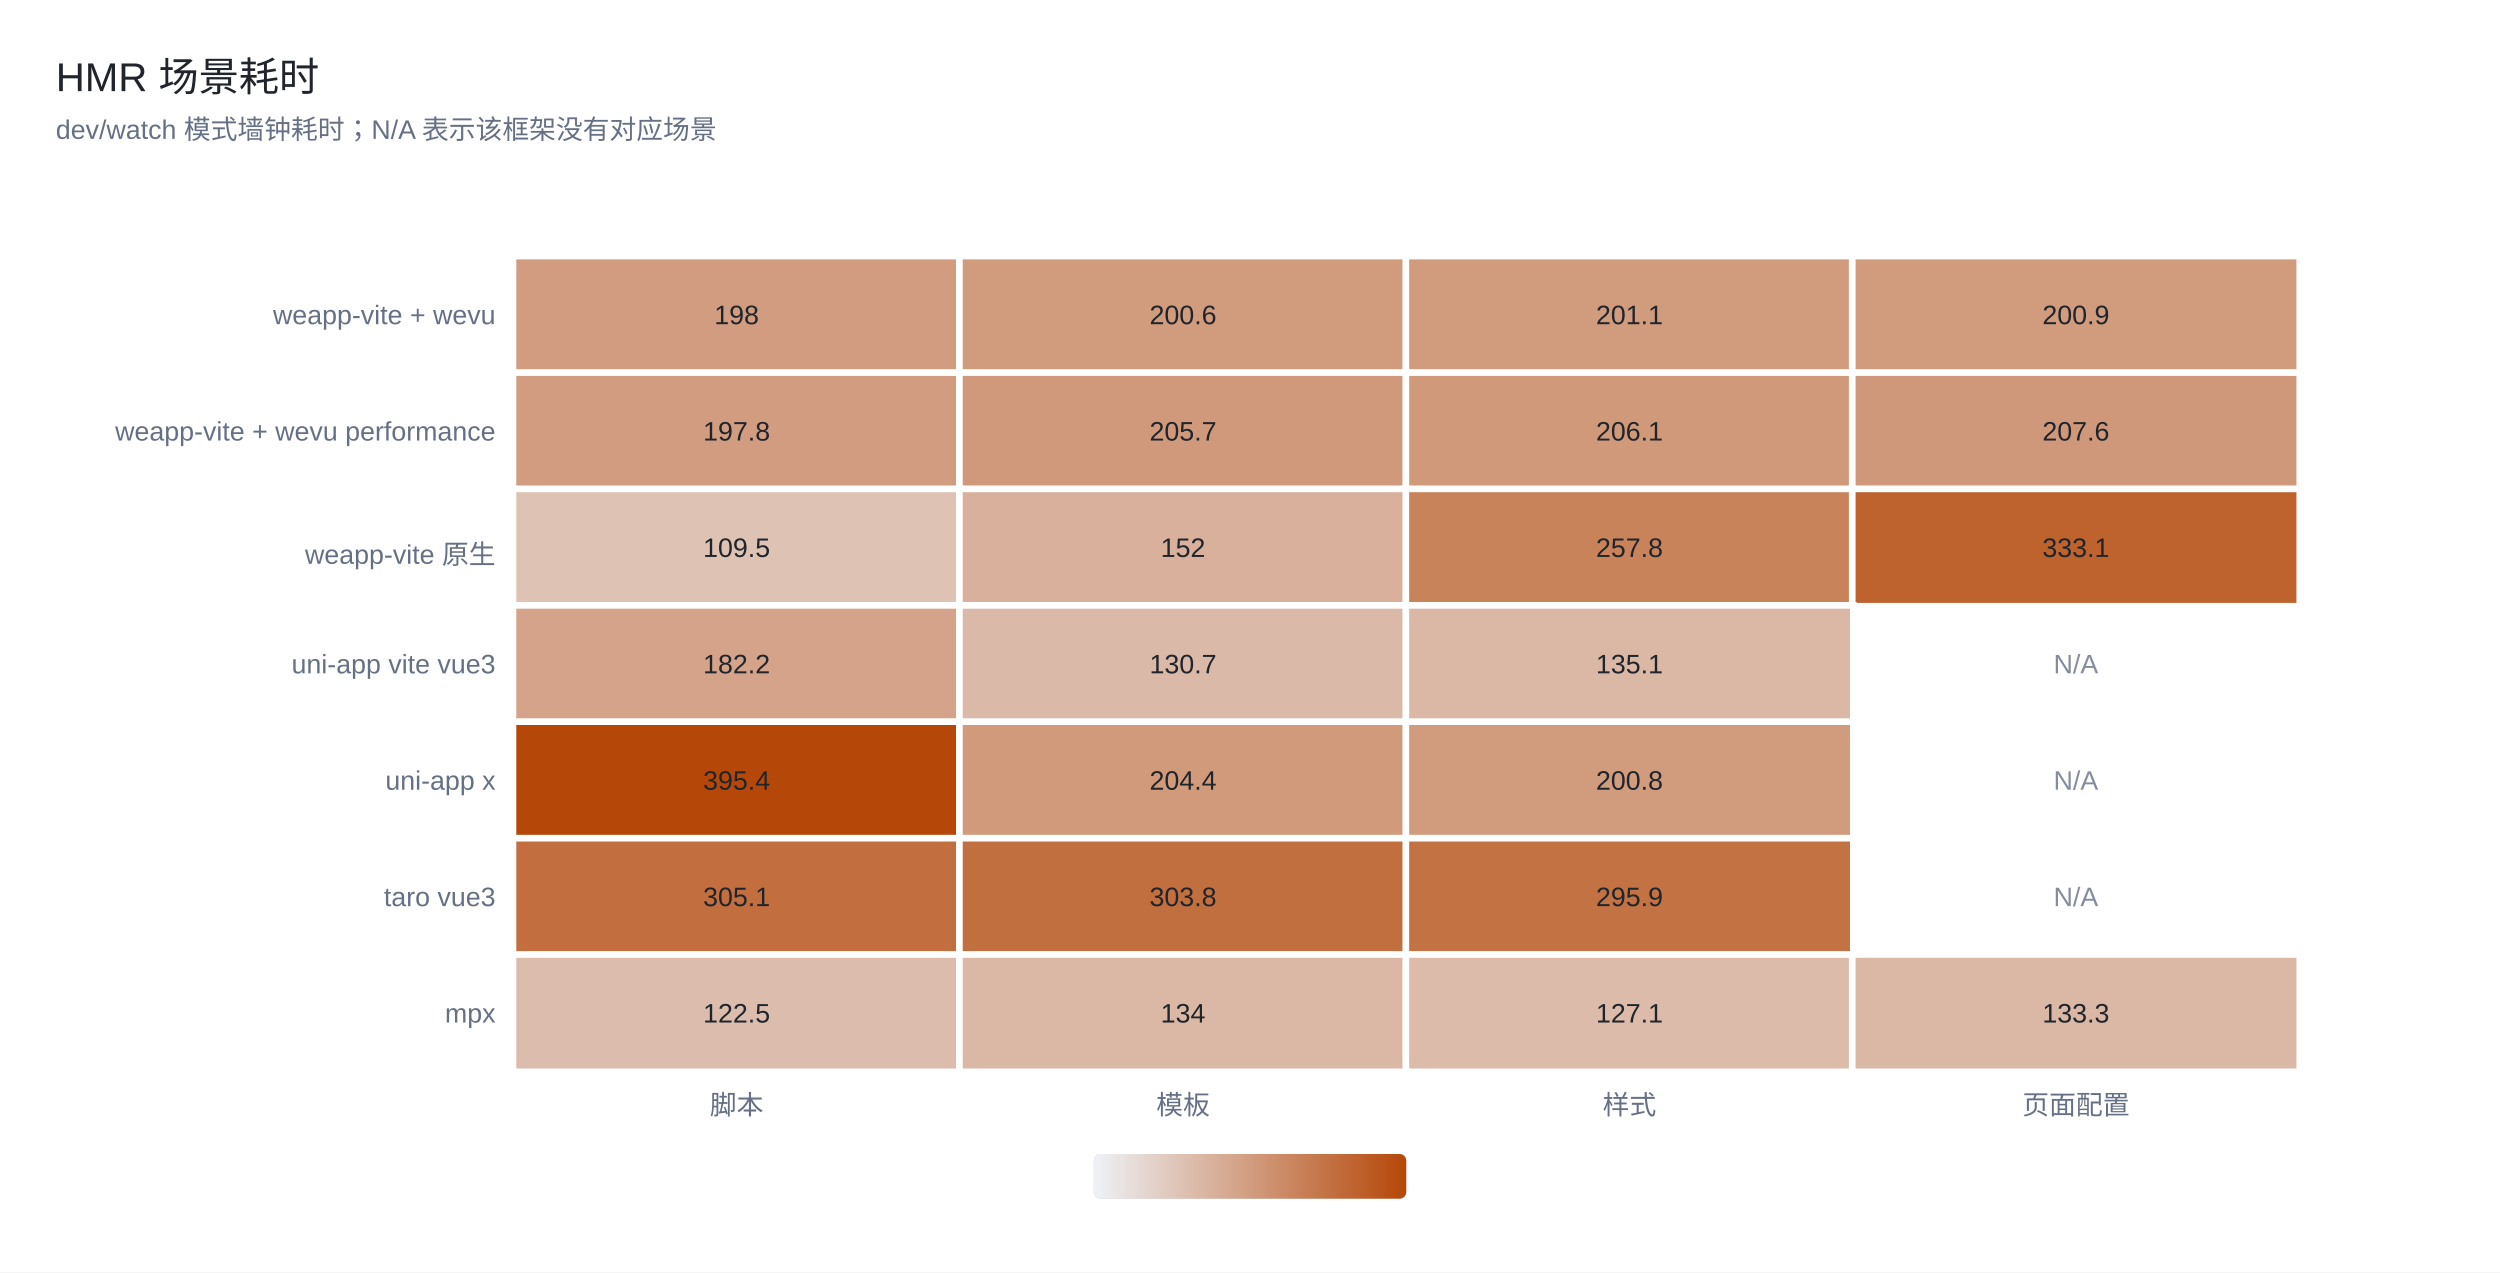
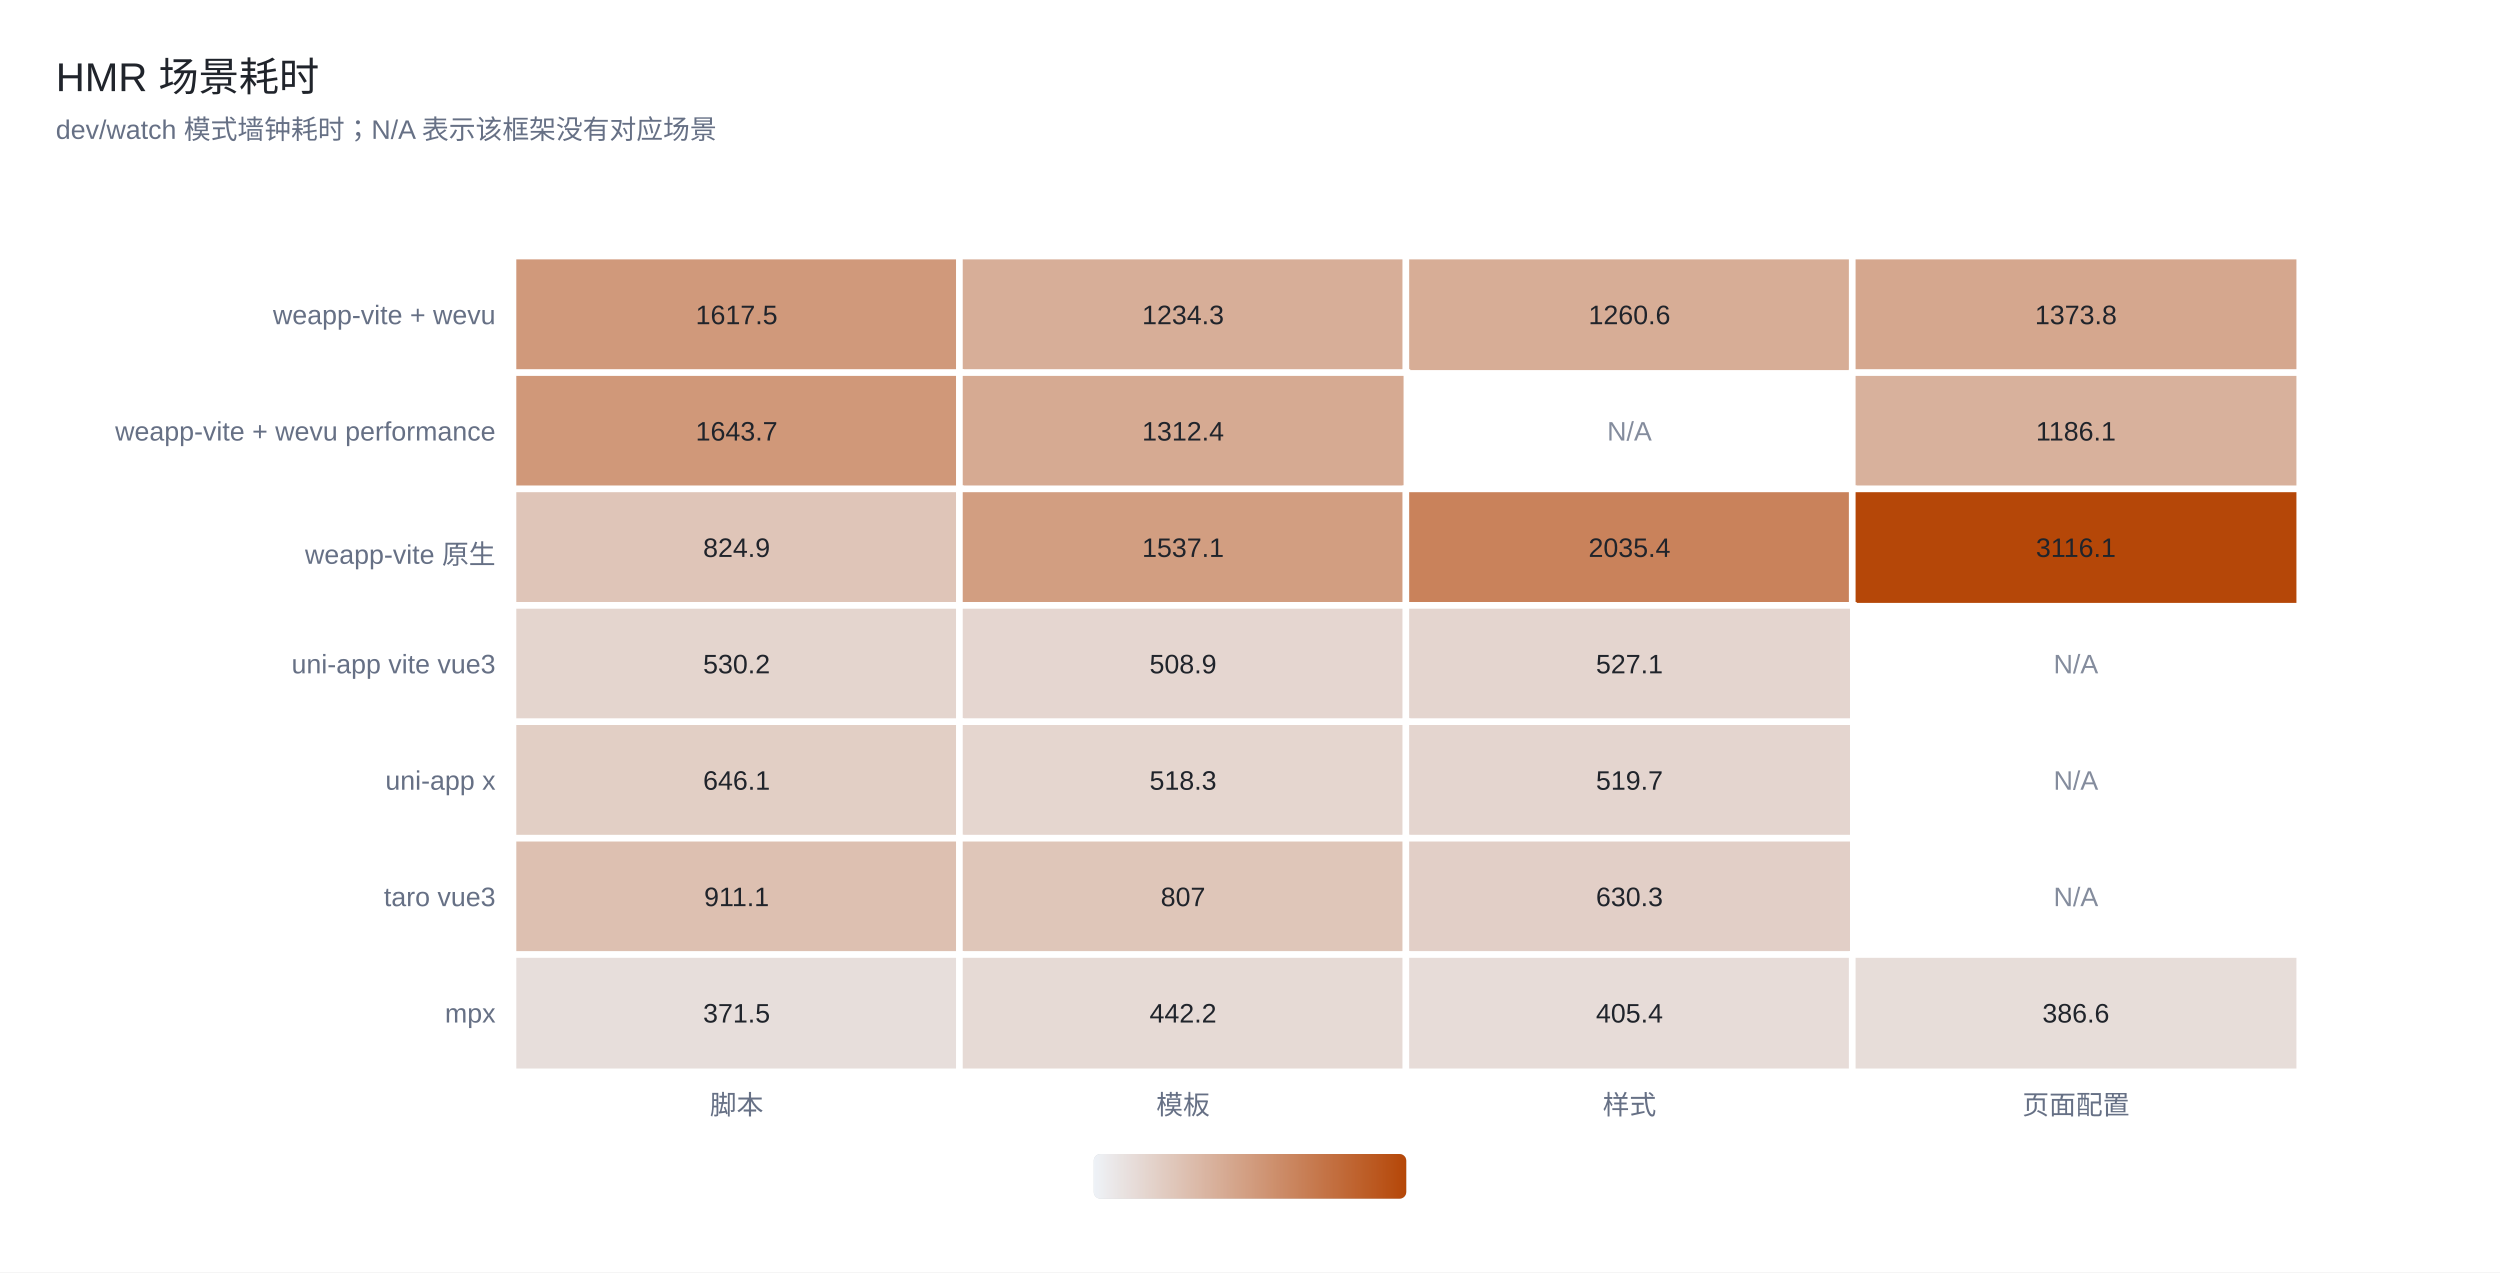
<svg xmlns="http://www.w3.org/2000/svg" role="img" aria-label="HMR 场景耗时" width="1120" height="570" version="1.1" baseProfile="full" viewBox="0 0 1120 570">
  <rect width="1120" height="570" x="0" y="0" fill="#ffffff" />
  <path d="M230.5 115L230.5 480" fill="none" pointer-events="visible" stroke="#d9dee8" stroke-linecap="round" />
  <path d="M230 480.5L1030 480.5" fill="none" pointer-events="visible" stroke="#d9dee8" stroke-linecap="round" />
  <text dominant-baseline="central" text-anchor="end" style="font-family:Arial, sans-serif;font-size:12px;" xml:space="preserve" transform="translate(222 141.0714)" fill="#667085">weapp-vite + wevu</text>
  <text dominant-baseline="central" text-anchor="end" style="font-family:Arial, sans-serif;font-size:12px;" xml:space="preserve" transform="translate(222 193.2143)" fill="#667085">weapp-vite + wevu performance</text>
  <text dominant-baseline="central" text-anchor="end" style="font-family:Arial, sans-serif;font-size:12px;" xml:space="preserve" transform="translate(222 245.3571)" fill="#667085">weapp-vite 原生</text>
  <text dominant-baseline="central" text-anchor="end" style="font-family:Arial, sans-serif;font-size:12px;" xml:space="preserve" transform="translate(222 297.5)" fill="#667085">uni-app vite vue3</text>
  <text dominant-baseline="central" text-anchor="end" style="font-family:Arial, sans-serif;font-size:12px;" xml:space="preserve" transform="translate(222 349.6429)" fill="#667085">uni-app x</text>
  <text dominant-baseline="central" text-anchor="end" style="font-family:Arial, sans-serif;font-size:12px;" xml:space="preserve" transform="translate(222 401.7857)" fill="#667085">taro vue3</text>
  <text dominant-baseline="central" text-anchor="end" style="font-family:Arial, sans-serif;font-size:12px;" transform="translate(222 453.9286)" fill="#667085">mpx</text>
  <text dominant-baseline="central" text-anchor="middle" style="font-family:Arial, sans-serif;font-size:12px;" y="6" transform="translate(330 488)" fill="#667085">脚本</text>
  <text dominant-baseline="central" text-anchor="middle" style="font-family:Arial, sans-serif;font-size:12px;" y="6" transform="translate(530 488)" fill="#667085">模板</text>
  <text dominant-baseline="central" text-anchor="middle" style="font-family:Arial, sans-serif;font-size:12px;" y="6" transform="translate(730 488)" fill="#667085">样式</text>
  <text dominant-baseline="central" text-anchor="middle" style="font-family:Arial, sans-serif;font-size:12px;" y="6" transform="translate(930 488)" fill="#667085">页面配置</text>
-   <path d="M229.8 114.7l200.5 0l0 52.6l-200.5 0Z" fill="rgb(209,156,127)" stroke="#ffffff" stroke-width="3" ecmeta_series_index="0" ecmeta_data_index="0" ecmeta_ssr_type="chart" />
-   <path d="M429.8 114.7l200.5 0l0 52.6l-200.5 0Z" fill="rgb(209,155,126)" stroke="#ffffff" stroke-width="3" ecmeta_series_index="0" ecmeta_data_index="1" ecmeta_ssr_type="chart" />
-   <path d="M629.8 114.7l200.5 0l0 52.6l-200.5 0Z" fill="rgb(209,155,125)" stroke="#ffffff" stroke-width="3" ecmeta_series_index="0" ecmeta_data_index="2" ecmeta_ssr_type="chart" />
-   <path d="M829.8 114.7l200.5 0l0 52.6l-200.5 0Z" fill="rgb(209,155,126)" stroke="#ffffff" stroke-width="3" ecmeta_series_index="0" ecmeta_data_index="3" ecmeta_ssr_type="chart" />
-   <path d="M229.8 166.9l200.5 0l0 52.6l-200.5 0Z" fill="rgb(209,156,127)" stroke="#ffffff" stroke-width="3" ecmeta_series_index="0" ecmeta_data_index="4" ecmeta_ssr_type="chart" />
-   <path d="M429.8 166.9l200.5 0l0 52.6l-200.5 0Z" fill="rgb(208,153,123)" stroke="#ffffff" stroke-width="3" ecmeta_series_index="0" ecmeta_data_index="5" ecmeta_ssr_type="chart" />
-   <path d="M629.8 166.9l200.5 0l0 52.6l-200.5 0Z" fill="rgb(208,153,122)" stroke="#ffffff" stroke-width="3" ecmeta_series_index="0" ecmeta_data_index="6" ecmeta_ssr_type="chart" />
-   <path d="M829.8 166.9l200.5 0l0 52.6l-200.5 0Z" fill="rgb(208,152,122)" stroke="#ffffff" stroke-width="3" ecmeta_series_index="0" ecmeta_data_index="7" ecmeta_ssr_type="chart" />
-   <path d="M229.8 219l200.5 0l0 52.6l-200.5 0Z" fill="rgb(222,195,181)" stroke="#ffffff" stroke-width="3" ecmeta_series_index="0" ecmeta_data_index="8" ecmeta_ssr_type="chart" />
-   <path d="M429.8 219l200.5 0l0 52.6l-200.5 0Z" fill="rgb(216,176,155)" stroke="#ffffff" stroke-width="3" ecmeta_series_index="0" ecmeta_data_index="9" ecmeta_ssr_type="chart" />
-   <path d="M629.8 219l200.5 0l0 52.6l-200.5 0Z" fill="rgb(201,131,91)" stroke="#ffffff" stroke-width="3" ecmeta_series_index="0" ecmeta_data_index="10" ecmeta_ssr_type="chart" />
-   <path d="M829.8 219l200.5 0l0 52.6l-200.5 0Z" fill="rgb(190,98,46)" stroke="#ffffff" stroke-width="3" ecmeta_series_index="0" ecmeta_data_index="11" ecmeta_ssr_type="chart" />
-   <path d="M229.8 271.2l200.5 0l0 52.6l-200.5 0Z" fill="rgb(212,163,137)" stroke="#ffffff" stroke-width="3" ecmeta_series_index="0" ecmeta_data_index="12" ecmeta_ssr_type="chart" />
-   <path d="M429.8 271.2l200.5 0l0 52.6l-200.5 0Z" fill="rgb(219,185,168)" stroke="#ffffff" stroke-width="3" ecmeta_series_index="0" ecmeta_data_index="13" ecmeta_ssr_type="chart" />
-   <path d="M629.8 271.2l200.5 0l0 52.6l-200.5 0Z" fill="rgb(219,184,165)" stroke="#ffffff" stroke-width="3" ecmeta_series_index="0" ecmeta_data_index="14" ecmeta_ssr_type="chart" />
-   <path d="M229.8 323.3l200.5 0l0 52.6l-200.5 0Z" fill="rgb(181,71,8)" stroke="#ffffff" stroke-width="3" ecmeta_series_index="0" ecmeta_data_index="15" ecmeta_ssr_type="chart" />
-   <path d="M429.8 323.3l200.5 0l0 52.6l-200.5 0Z" fill="rgb(209,154,123)" stroke="#ffffff" stroke-width="3" ecmeta_series_index="0" ecmeta_data_index="16" ecmeta_ssr_type="chart" />
-   <path d="M629.8 323.3l200.5 0l0 52.6l-200.5 0Z" fill="rgb(209,155,126)" stroke="#ffffff" stroke-width="3" ecmeta_series_index="0" ecmeta_data_index="17" ecmeta_ssr_type="chart" />
-   <path d="M229.8 375.5l200.5 0l0 52.6l-200.5 0Z" fill="rgb(194,110,63)" stroke="#ffffff" stroke-width="3" ecmeta_series_index="0" ecmeta_data_index="18" ecmeta_ssr_type="chart" />
-   <path d="M429.8 375.5l200.5 0l0 52.6l-200.5 0Z" fill="rgb(194,111,63)" stroke="#ffffff" stroke-width="3" ecmeta_series_index="0" ecmeta_data_index="19" ecmeta_ssr_type="chart" />
-   <path d="M629.8 375.5l200.5 0l0 52.6l-200.5 0Z" fill="rgb(195,114,68)" stroke="#ffffff" stroke-width="3" ecmeta_series_index="0" ecmeta_data_index="20" ecmeta_ssr_type="chart" />
-   <path d="M229.8 427.6l200.5 0l0 52.6l-200.5 0Z" fill="rgb(220,189,173)" stroke="#ffffff" stroke-width="3" ecmeta_series_index="0" ecmeta_data_index="21" ecmeta_ssr_type="chart" />
-   <path d="M429.8 427.6l200.5 0l0 52.6l-200.5 0Z" fill="rgb(219,184,166)" stroke="#ffffff" stroke-width="3" ecmeta_series_index="0" ecmeta_data_index="22" ecmeta_ssr_type="chart" />
-   <path d="M629.8 427.6l200.5 0l0 52.6l-200.5 0Z" fill="rgb(220,187,170)" stroke="#ffffff" stroke-width="3" ecmeta_series_index="0" ecmeta_data_index="23" ecmeta_ssr_type="chart" />
-   <path d="M829.8 427.6l200.5 0l0 52.6l-200.5 0Z" fill="rgb(219,184,166)" stroke="#ffffff" stroke-width="3" ecmeta_series_index="0" ecmeta_data_index="24" ecmeta_ssr_type="chart" />
-   <text dominant-baseline="central" text-anchor="middle" style="font-family:Arial, sans-serif;font-size:12px;" transform="translate(330 141.0714)" fill="#20242b">198</text>
-   <text dominant-baseline="central" text-anchor="middle" style="font-family:Arial, sans-serif;font-size:12px;" transform="translate(530 141.0714)" fill="#20242b">200.6</text>
-   <text dominant-baseline="central" text-anchor="middle" style="font-family:Arial, sans-serif;font-size:12px;" transform="translate(730 141.0714)" fill="#20242b">201.1</text>
-   <text dominant-baseline="central" text-anchor="middle" style="font-family:Arial, sans-serif;font-size:12px;" transform="translate(930 141.0714)" fill="#20242b">200.9</text>
-   <text dominant-baseline="central" text-anchor="middle" style="font-family:Arial, sans-serif;font-size:12px;" transform="translate(330 193.2143)" fill="#20242b">197.8</text>
-   <text dominant-baseline="central" text-anchor="middle" style="font-family:Arial, sans-serif;font-size:12px;" transform="translate(530 193.2143)" fill="#20242b">205.7</text>
-   <text dominant-baseline="central" text-anchor="middle" style="font-family:Arial, sans-serif;font-size:12px;" transform="translate(730 193.2143)" fill="#20242b">206.1</text>
-   <text dominant-baseline="central" text-anchor="middle" style="font-family:Arial, sans-serif;font-size:12px;" transform="translate(930 193.2143)" fill="#20242b">207.6</text>
-   <text dominant-baseline="central" text-anchor="middle" style="font-family:Arial, sans-serif;font-size:12px;" transform="translate(330 245.3571)" fill="#20242b">109.5</text>
-   <text dominant-baseline="central" text-anchor="middle" style="font-family:Arial, sans-serif;font-size:12px;" transform="translate(530 245.3571)" fill="#20242b">152</text>
-   <text dominant-baseline="central" text-anchor="middle" style="font-family:Arial, sans-serif;font-size:12px;" transform="translate(730 245.3571)" fill="#20242b">257.8</text>
-   <text dominant-baseline="central" text-anchor="middle" style="font-family:Arial, sans-serif;font-size:12px;" transform="translate(930 245.3571)" fill="#20242b">333.1</text>
-   <text dominant-baseline="central" text-anchor="middle" style="font-family:Arial, sans-serif;font-size:12px;" transform="translate(330 297.5)" fill="#20242b">182.2</text>
-   <text dominant-baseline="central" text-anchor="middle" style="font-family:Arial, sans-serif;font-size:12px;" transform="translate(530 297.5)" fill="#20242b">130.7</text>
-   <text dominant-baseline="central" text-anchor="middle" style="font-family:Arial, sans-serif;font-size:12px;" transform="translate(730 297.5)" fill="#20242b">135.1</text>
-   <text dominant-baseline="central" text-anchor="middle" style="font-family:Arial, sans-serif;font-size:12px;" transform="translate(330 349.6429)" fill="#20242b">395.4</text>
-   <text dominant-baseline="central" text-anchor="middle" style="font-family:Arial, sans-serif;font-size:12px;" transform="translate(530 349.6429)" fill="#20242b">204.4</text>
-   <text dominant-baseline="central" text-anchor="middle" style="font-family:Arial, sans-serif;font-size:12px;" transform="translate(730 349.6429)" fill="#20242b">200.8</text>
-   <text dominant-baseline="central" text-anchor="middle" style="font-family:Arial, sans-serif;font-size:12px;" transform="translate(330 401.7857)" fill="#20242b">305.1</text>
-   <text dominant-baseline="central" text-anchor="middle" style="font-family:Arial, sans-serif;font-size:12px;" transform="translate(530 401.7857)" fill="#20242b">303.8</text>
-   <text dominant-baseline="central" text-anchor="middle" style="font-family:Arial, sans-serif;font-size:12px;" transform="translate(730 401.7857)" fill="#20242b">295.9</text>
-   <text dominant-baseline="central" text-anchor="middle" style="font-family:Arial, sans-serif;font-size:12px;" transform="translate(330 453.9286)" fill="#20242b">122.5</text>
-   <text dominant-baseline="central" text-anchor="middle" style="font-family:Arial, sans-serif;font-size:12px;" transform="translate(530 453.9286)" fill="#20242b">134</text>
-   <text dominant-baseline="central" text-anchor="middle" style="font-family:Arial, sans-serif;font-size:12px;" transform="translate(730 453.9286)" fill="#20242b">127.1</text>
-   <text dominant-baseline="central" text-anchor="middle" style="font-family:Arial, sans-serif;font-size:12px;" transform="translate(930 453.9286)" fill="#20242b">133.3</text>
-   <path d="M1 0A1 1 0 1 1 1 -0.1A1 1 0 0 1 1 0" transform="matrix(0,0,0,0,930,297.5)" fill="rgb(238,241,245)" fill-opacity="0.8" ecmeta_series_index="1" ecmeta_data_index="0" ecmeta_ssr_type="chart" />
-   <path d="M1 0A1 1 0 1 1 1 -0.1A1 1 0 0 1 1 0" transform="matrix(0,0,0,0,930,349.6429)" fill="rgb(237,240,245)" fill-opacity="0.8" ecmeta_series_index="1" ecmeta_data_index="1" ecmeta_ssr_type="chart" />
-   <path d="M1 0A1 1 0 1 1 1 -0.1A1 1 0 0 1 1 0" transform="matrix(0,0,0,0,930,401.7857)" fill="rgb(237,240,244)" fill-opacity="0.8" ecmeta_series_index="1" ecmeta_data_index="2" ecmeta_ssr_type="chart" />
+   <path d="M229.8 114.7l200.5 0l0 52.6l-200.5 0Z" fill="rgb(208,153,123)" stroke="#ffffff" stroke-width="3" ecmeta_series_index="0" ecmeta_data_index="0" ecmeta_ssr_type="chart" />
+   <path d="M429.8 114.7l200.5 0l0 52.6l-200.5 0Z" fill="rgb(215,174,152)" stroke="#ffffff" stroke-width="3" ecmeta_series_index="0" ecmeta_data_index="1" ecmeta_ssr_type="chart" />
+   <path d="M629.8 114.7l200.5 0l0 52.6l-200.5 0Z" fill="rgb(215,173,150)" stroke="#ffffff" stroke-width="3" ecmeta_series_index="0" ecmeta_data_index="2" ecmeta_ssr_type="chart" />
+   <path d="M829.8 114.7l200.5 0l0 52.6l-200.5 0Z" fill="rgb(213,167,142)" stroke="#ffffff" stroke-width="3" ecmeta_series_index="0" ecmeta_data_index="3" ecmeta_ssr_type="chart" />
+   <path d="M229.8 166.9l200.5 0l0 52.6l-200.5 0Z" fill="rgb(208,152,121)" stroke="#ffffff" stroke-width="3" ecmeta_series_index="0" ecmeta_data_index="4" ecmeta_ssr_type="chart" />
+   <path d="M429.8 166.9l200.5 0l0 52.6l-200.5 0Z" fill="rgb(214,170,146)" stroke="#ffffff" stroke-width="3" ecmeta_series_index="0" ecmeta_data_index="5" ecmeta_ssr_type="chart" />
+   <path d="M829.8 166.9l200.5 0l0 52.6l-200.5 0Z" fill="rgb(216,177,156)" stroke="#ffffff" stroke-width="3" ecmeta_series_index="0" ecmeta_data_index="6" ecmeta_ssr_type="chart" />
+   <path d="M229.8 219l200.5 0l0 52.6l-200.5 0Z" fill="rgb(223,197,184)" stroke="#ffffff" stroke-width="3" ecmeta_series_index="0" ecmeta_data_index="7" ecmeta_ssr_type="chart" />
+   <path d="M429.8 219l200.5 0l0 52.6l-200.5 0Z" fill="rgb(210,158,129)" stroke="#ffffff" stroke-width="3" ecmeta_series_index="0" ecmeta_data_index="8" ecmeta_ssr_type="chart" />
+   <path d="M629.8 219l200.5 0l0 52.6l-200.5 0Z" fill="rgb(201,130,91)" stroke="#ffffff" stroke-width="3" ecmeta_series_index="0" ecmeta_data_index="9" ecmeta_ssr_type="chart" />
+   <path d="M829.8 219l200.5 0l0 52.6l-200.5 0Z" fill="rgb(181,71,8)" stroke="#ffffff" stroke-width="3" ecmeta_series_index="0" ecmeta_data_index="10" ecmeta_ssr_type="chart" />
+   <path d="M229.8 271.2l200.5 0l0 52.6l-200.5 0Z" fill="rgb(228,213,206)" stroke="#ffffff" stroke-width="3" ecmeta_series_index="0" ecmeta_data_index="11" ecmeta_ssr_type="chart" />
+   <path d="M429.8 271.2l200.5 0l0 52.6l-200.5 0Z" fill="rgb(229,214,208)" stroke="#ffffff" stroke-width="3" ecmeta_series_index="0" ecmeta_data_index="12" ecmeta_ssr_type="chart" />
+   <path d="M629.8 271.2l200.5 0l0 52.6l-200.5 0Z" fill="rgb(228,213,207)" stroke="#ffffff" stroke-width="3" ecmeta_series_index="0" ecmeta_data_index="13" ecmeta_ssr_type="chart" />
+   <path d="M229.8 323.3l200.5 0l0 52.6l-200.5 0Z" fill="rgb(226,207,197)" stroke="#ffffff" stroke-width="3" ecmeta_series_index="0" ecmeta_data_index="14" ecmeta_ssr_type="chart" />
+   <path d="M429.8 323.3l200.5 0l0 52.6l-200.5 0Z" fill="rgb(229,214,207)" stroke="#ffffff" stroke-width="3" ecmeta_series_index="0" ecmeta_data_index="15" ecmeta_ssr_type="chart" />
+   <path d="M629.8 323.3l200.5 0l0 52.6l-200.5 0Z" fill="rgb(228,213,207)" stroke="#ffffff" stroke-width="3" ecmeta_series_index="0" ecmeta_data_index="16" ecmeta_ssr_type="chart" />
+   <path d="M229.8 375.5l200.5 0l0 52.6l-200.5 0Z" fill="rgb(221,192,177)" stroke="#ffffff" stroke-width="3" ecmeta_series_index="0" ecmeta_data_index="17" ecmeta_ssr_type="chart" />
+   <path d="M429.8 375.5l200.5 0l0 52.6l-200.5 0Z" fill="rgb(223,198,185)" stroke="#ffffff" stroke-width="3" ecmeta_series_index="0" ecmeta_data_index="18" ecmeta_ssr_type="chart" />
+   <path d="M629.8 375.5l200.5 0l0 52.6l-200.5 0Z" fill="rgb(226,207,199)" stroke="#ffffff" stroke-width="3" ecmeta_series_index="0" ecmeta_data_index="19" ecmeta_ssr_type="chart" />
+   <path d="M229.8 427.6l200.5 0l0 52.6l-200.5 0Z" fill="rgb(231,222,219)" stroke="#ffffff" stroke-width="3" ecmeta_series_index="0" ecmeta_data_index="20" ecmeta_ssr_type="chart" />
+   <path d="M429.8 427.6l200.5 0l0 52.6l-200.5 0Z" fill="rgb(230,218,213)" stroke="#ffffff" stroke-width="3" ecmeta_series_index="0" ecmeta_data_index="21" ecmeta_ssr_type="chart" />
+   <path d="M629.8 427.6l200.5 0l0 52.6l-200.5 0Z" fill="rgb(231,220,216)" stroke="#ffffff" stroke-width="3" ecmeta_series_index="0" ecmeta_data_index="22" ecmeta_ssr_type="chart" />
+   <path d="M829.8 427.6l200.5 0l0 52.6l-200.5 0Z" fill="rgb(231,221,217)" stroke="#ffffff" stroke-width="3" ecmeta_series_index="0" ecmeta_data_index="23" ecmeta_ssr_type="chart" />
+   <text dominant-baseline="central" text-anchor="middle" style="font-family:Arial, sans-serif;font-size:12px;" transform="translate(330 141.0714)" fill="#20242b">1617.5</text>
+   <text dominant-baseline="central" text-anchor="middle" style="font-family:Arial, sans-serif;font-size:12px;" transform="translate(530 141.0714)" fill="#20242b">1234.3</text>
+   <text dominant-baseline="central" text-anchor="middle" style="font-family:Arial, sans-serif;font-size:12px;" transform="translate(730 141.0714)" fill="#20242b">1260.6</text>
+   <text dominant-baseline="central" text-anchor="middle" style="font-family:Arial, sans-serif;font-size:12px;" transform="translate(930 141.0714)" fill="#20242b">1373.8</text>
+   <text dominant-baseline="central" text-anchor="middle" style="font-family:Arial, sans-serif;font-size:12px;" transform="translate(330 193.2143)" fill="#20242b">1643.7</text>
+   <text dominant-baseline="central" text-anchor="middle" style="font-family:Arial, sans-serif;font-size:12px;" transform="translate(530 193.2143)" fill="#20242b">1312.4</text>
+   <text dominant-baseline="central" text-anchor="middle" style="font-family:Arial, sans-serif;font-size:12px;" transform="translate(930 193.2143)" fill="#20242b">1186.1</text>
+   <text dominant-baseline="central" text-anchor="middle" style="font-family:Arial, sans-serif;font-size:12px;" transform="translate(330 245.3571)" fill="#20242b">824.9</text>
+   <text dominant-baseline="central" text-anchor="middle" style="font-family:Arial, sans-serif;font-size:12px;" transform="translate(530 245.3571)" fill="#20242b">1537.1</text>
+   <text dominant-baseline="central" text-anchor="middle" style="font-family:Arial, sans-serif;font-size:12px;" transform="translate(730 245.3571)" fill="#20242b">2035.4</text>
+   <text dominant-baseline="central" text-anchor="middle" style="font-family:Arial, sans-serif;font-size:12px;" transform="translate(930 245.3571)" fill="#20242b">3116.1</text>
+   <text dominant-baseline="central" text-anchor="middle" style="font-family:Arial, sans-serif;font-size:12px;" transform="translate(330 297.5)" fill="#20242b">530.2</text>
+   <text dominant-baseline="central" text-anchor="middle" style="font-family:Arial, sans-serif;font-size:12px;" transform="translate(530 297.5)" fill="#20242b">508.9</text>
+   <text dominant-baseline="central" text-anchor="middle" style="font-family:Arial, sans-serif;font-size:12px;" transform="translate(730 297.5)" fill="#20242b">527.1</text>
+   <text dominant-baseline="central" text-anchor="middle" style="font-family:Arial, sans-serif;font-size:12px;" transform="translate(330 349.6429)" fill="#20242b">646.1</text>
+   <text dominant-baseline="central" text-anchor="middle" style="font-family:Arial, sans-serif;font-size:12px;" transform="translate(530 349.6429)" fill="#20242b">518.3</text>
+   <text dominant-baseline="central" text-anchor="middle" style="font-family:Arial, sans-serif;font-size:12px;" transform="translate(730 349.6429)" fill="#20242b">519.7</text>
+   <text dominant-baseline="central" text-anchor="middle" style="font-family:Arial, sans-serif;font-size:12px;" transform="translate(330 401.7857)" fill="#20242b">911.1</text>
+   <text dominant-baseline="central" text-anchor="middle" style="font-family:Arial, sans-serif;font-size:12px;" transform="translate(530 401.7857)" fill="#20242b">807</text>
+   <text dominant-baseline="central" text-anchor="middle" style="font-family:Arial, sans-serif;font-size:12px;" transform="translate(730 401.7857)" fill="#20242b">630.3</text>
+   <text dominant-baseline="central" text-anchor="middle" style="font-family:Arial, sans-serif;font-size:12px;" transform="translate(330 453.9286)" fill="#20242b">371.5</text>
+   <text dominant-baseline="central" text-anchor="middle" style="font-family:Arial, sans-serif;font-size:12px;" transform="translate(530 453.9286)" fill="#20242b">442.2</text>
+   <text dominant-baseline="central" text-anchor="middle" style="font-family:Arial, sans-serif;font-size:12px;" transform="translate(730 453.9286)" fill="#20242b">405.4</text>
+   <text dominant-baseline="central" text-anchor="middle" style="font-family:Arial, sans-serif;font-size:12px;" transform="translate(930 453.9286)" fill="#20242b">386.6</text>
+   <path d="M1 0A1 1 0 1 1 1 -0.1A1 1 0 0 1 1 0" transform="matrix(0,0,0,0,730,193.2143)" fill="rgb(238,242,247)" fill-opacity="0.8" ecmeta_series_index="1" ecmeta_data_index="0" ecmeta_ssr_type="chart" />
+   <path d="M1 0A1 1 0 1 1 1 -0.1A1 1 0 0 1 1 0" transform="matrix(0,0,0,0,930,297.5)" fill="rgb(238,242,247)" fill-opacity="0.8" ecmeta_series_index="1" ecmeta_data_index="1" ecmeta_ssr_type="chart" />
+   <path d="M1 0A1 1 0 1 1 1 -0.1A1 1 0 0 1 1 0" transform="matrix(0,0,0,0,930,349.6429)" fill="rgb(238,242,247)" fill-opacity="0.8" ecmeta_series_index="1" ecmeta_data_index="2" ecmeta_ssr_type="chart" />
+   <path d="M1 0A1 1 0 1 1 1 -0.1A1 1 0 0 1 1 0" transform="matrix(0,0,0,0,930,401.7857)" fill="rgb(238,242,247)" fill-opacity="0.8" ecmeta_series_index="1" ecmeta_data_index="3" ecmeta_ssr_type="chart" />
+   <text dominant-baseline="central" text-anchor="middle" style="font-family:Arial, sans-serif;font-size:12px;" transform="translate(730 193.2143)" fill="#667085" fill-opacity="0.8">N/A</text>
  <text dominant-baseline="central" text-anchor="middle" style="font-family:Arial, sans-serif;font-size:12px;" transform="translate(930 297.5)" fill="#667085" fill-opacity="0.8">N/A</text>
  <text dominant-baseline="central" text-anchor="middle" style="font-family:Arial, sans-serif;font-size:12px;" transform="translate(930 349.6429)" fill="#667085" fill-opacity="0.8">N/A</text>
  <text dominant-baseline="central" text-anchor="middle" style="font-family:Arial, sans-serif;font-size:12px;" transform="translate(930 401.7857)" fill="#667085" fill-opacity="0.8">N/A</text>
  <path d="M-15 -35l170 0l0 50l-170 0Z" transform="translate(490 537)" fill="rgb(0,0,0)" fill-opacity="0" stroke="#cfd2d7" stroke-width="0" />
  <g clip-path="url(#zr3-c0)">
    <polygon points="0 0 20 0 20 140 0 140" transform="matrix(0,-1,1,0,490,537)" fill="url(#zr3-g0)" />
    <polygon points="0 0 20 0 20 140 0 140" transform="matrix(0,-1,1,0,490,537)" fill="url(#zr3-g1)" />
  </g>
  <path d="M-5 -5l307 0l0 50l-307 0Z" transform="translate(25 21)" fill="rgb(0,0,0)" fill-opacity="0" stroke="#3c3c41" stroke-width="0" />
  <text dominant-baseline="central" text-anchor="start" style="font-family:Arial, sans-serif;font-size:18px;font-weight:500;" xml:space="preserve" y="9" transform="translate(25 21)" fill="#20242b">HMR 场景耗时</text>
  <text dominant-baseline="central" text-anchor="start" style="font-family:Arial, sans-serif;font-size:12px;font-weight:400;" xml:space="preserve" y="34" transform="translate(25 21)" fill="#667085">dev/watch 模式墙钟耗时；N/A 表示该框架没有对应场景</text>
  <defs>
    <clipPath id="zr3-c0">
      <path d="M3 0L17 0A3 3 0 0 1 20 3L20 137A3 3 0 0 1 17 140L3 140A3 3 0 0 1 0 137L0 3A3 3 0 0 1 3 0Z" transform="matrix(0,-1,1,0,490,537)" fill="#000" />
    </clipPath>
    <linearGradient gradientUnits="objectBoundingBox" x1="0" y1="0" x2="0" y2="1" id="zr3-g0">
      <stop offset="0%" stop-color="rgb(207,210,215)" />
      <stop offset="1%" stop-color="rgb(207,210,215)" />
      <stop offset="2%" stop-color="rgb(207,210,215)" />
      <stop offset="3%" stop-color="rgb(207,210,215)" />
      <stop offset="4%" stop-color="rgb(207,210,215)" />
      <stop offset="5%" stop-color="rgb(207,210,215)" />
      <stop offset="6%" stop-color="rgb(207,210,215)" />
      <stop offset="7%" stop-color="rgb(207,210,215)" />
      <stop offset="8%" stop-color="rgb(207,210,215)" />
      <stop offset="9%" stop-color="rgb(207,210,215)" />
      <stop offset="10%" stop-color="rgb(207,210,215)" />
      <stop offset="11%" stop-color="rgb(207,210,215)" />
      <stop offset="12%" stop-color="rgb(207,210,215)" />
      <stop offset="13%" stop-color="rgb(207,210,215)" />
      <stop offset="14%" stop-color="rgb(207,210,215)" />
      <stop offset="15%" stop-color="rgb(207,210,215)" />
      <stop offset="16%" stop-color="rgb(207,210,215)" />
      <stop offset="17%" stop-color="rgb(207,210,215)" />
      <stop offset="18%" stop-color="rgb(207,210,215)" />
      <stop offset="19%" stop-color="rgb(207,210,215)" />
      <stop offset="20%" stop-color="rgb(207,210,215)" />
      <stop offset="21%" stop-color="rgb(207,210,215)" />
      <stop offset="22%" stop-color="rgb(207,210,215)" />
      <stop offset="23%" stop-color="rgb(207,210,215)" />
      <stop offset="24%" stop-color="rgb(207,210,215)" />
      <stop offset="25%" stop-color="rgb(207,210,215)" />
      <stop offset="26%" stop-color="rgb(207,210,215)" />
      <stop offset="27%" stop-color="rgb(207,210,215)" />
      <stop offset="28%" stop-color="rgb(207,210,215)" />
      <stop offset="29%" stop-color="rgb(207,210,215)" />
      <stop offset="30%" stop-color="rgb(207,210,215)" />
      <stop offset="31%" stop-color="rgb(207,210,215)" />
      <stop offset="32%" stop-color="rgb(207,210,215)" />
      <stop offset="33%" stop-color="rgb(207,210,215)" />
      <stop offset="34%" stop-color="rgb(207,210,215)" />
      <stop offset="35%" stop-color="rgb(207,210,215)" />
      <stop offset="36%" stop-color="rgb(207,210,215)" />
      <stop offset="37%" stop-color="rgb(207,210,215)" />
      <stop offset="38%" stop-color="rgb(207,210,215)" />
      <stop offset="39%" stop-color="rgb(207,210,215)" />
      <stop offset="40%" stop-color="rgb(207,210,215)" />
      <stop offset="41%" stop-color="rgb(207,210,215)" />
      <stop offset="42%" stop-color="rgb(207,210,215)" />
      <stop offset="43%" stop-color="rgb(207,210,215)" />
      <stop offset="44%" stop-color="rgb(207,210,215)" />
      <stop offset="45%" stop-color="rgb(207,210,215)" />
      <stop offset="46%" stop-color="rgb(207,210,215)" />
      <stop offset="47%" stop-color="rgb(207,210,215)" />
      <stop offset="48%" stop-color="rgb(207,210,215)" />
      <stop offset="49%" stop-color="rgb(207,210,215)" />
      <stop offset="50%" stop-color="rgb(207,210,215)" />
      <stop offset="51%" stop-color="rgb(207,210,215)" />
      <stop offset="52%" stop-color="rgb(207,210,215)" />
      <stop offset="53%" stop-color="rgb(207,210,215)" />
      <stop offset="54%" stop-color="rgb(207,210,215)" />
      <stop offset="55%" stop-color="rgb(207,210,215)" />
      <stop offset="56%" stop-color="rgb(207,210,215)" />
      <stop offset="57%" stop-color="rgb(207,210,215)" />
      <stop offset="58%" stop-color="rgb(207,210,215)" />
      <stop offset="59%" stop-color="rgb(207,210,215)" />
      <stop offset="60%" stop-color="rgb(207,210,215)" />
      <stop offset="61%" stop-color="rgb(207,210,215)" />
      <stop offset="62%" stop-color="rgb(207,210,215)" />
      <stop offset="63%" stop-color="rgb(207,210,215)" />
      <stop offset="64%" stop-color="rgb(207,210,215)" />
      <stop offset="65%" stop-color="rgb(207,210,215)" />
      <stop offset="66%" stop-color="rgb(207,210,215)" />
      <stop offset="67%" stop-color="rgb(207,210,215)" />
      <stop offset="68%" stop-color="rgb(207,210,215)" />
      <stop offset="69%" stop-color="rgb(207,210,215)" />
      <stop offset="70%" stop-color="rgb(207,210,215)" />
      <stop offset="71%" stop-color="rgb(207,210,215)" />
      <stop offset="72%" stop-color="rgb(207,210,215)" />
      <stop offset="73%" stop-color="rgb(207,210,215)" />
      <stop offset="74%" stop-color="rgb(207,210,215)" />
      <stop offset="75%" stop-color="rgb(207,210,215)" />
      <stop offset="76%" stop-color="rgb(207,210,215)" />
      <stop offset="77%" stop-color="rgb(207,210,215)" />
      <stop offset="78%" stop-color="rgb(207,210,215)" />
      <stop offset="79%" stop-color="rgb(207,210,215)" />
      <stop offset="80%" stop-color="rgb(207,210,215)" />
      <stop offset="81%" stop-color="rgb(207,210,215)" />
      <stop offset="82%" stop-color="rgb(207,210,215)" />
      <stop offset="83%" stop-color="rgb(207,210,215)" />
      <stop offset="84%" stop-color="rgb(207,210,215)" />
      <stop offset="85%" stop-color="rgb(207,210,215)" />
      <stop offset="86%" stop-color="rgb(207,210,215)" />
      <stop offset="87%" stop-color="rgb(207,210,215)" />
      <stop offset="88%" stop-color="rgb(207,210,215)" />
      <stop offset="89%" stop-color="rgb(207,210,215)" />
      <stop offset="90%" stop-color="rgb(207,210,215)" />
      <stop offset="91%" stop-color="rgb(207,210,215)" />
      <stop offset="92%" stop-color="rgb(207,210,215)" />
      <stop offset="93%" stop-color="rgb(207,210,215)" />
      <stop offset="94%" stop-color="rgb(207,210,215)" />
      <stop offset="95%" stop-color="rgb(207,210,215)" />
      <stop offset="96%" stop-color="rgb(207,210,215)" />
      <stop offset="97%" stop-color="rgb(207,210,215)" />
      <stop offset="98%" stop-color="rgb(207,210,215)" />
      <stop offset="99%" stop-color="rgb(207,210,215)" />
      <stop offset="100%" stop-color="rgb(207,210,215)" />
    </linearGradient>
    <linearGradient gradientUnits="objectBoundingBox" x1="0" y1="0" x2="0" y2="1" id="zr3-g1">
      <stop offset="0%" stop-color="rgb(238,242,247)" />
      <stop offset="1%" stop-color="rgb(237,240,245)" />
      <stop offset="2%" stop-color="rgb(237,239,242)" />
      <stop offset="3%" stop-color="rgb(236,237,240)" />
      <stop offset="4%" stop-color="rgb(236,235,237)" />
      <stop offset="5%" stop-color="rgb(235,233,235)" />
      <stop offset="6%" stop-color="rgb(235,232,233)" />
      <stop offset="7%" stop-color="rgb(234,230,230)" />
      <stop offset="8%" stop-color="rgb(233,228,228)" />
      <stop offset="9%" stop-color="rgb(233,227,225)" />
      <stop offset="10%" stop-color="rgb(232,225,223)" />
      <stop offset="11%" stop-color="rgb(232,223,221)" />
      <stop offset="12%" stop-color="rgb(231,221,218)" />
      <stop offset="13%" stop-color="rgb(231,220,216)" />
      <stop offset="14%" stop-color="rgb(230,218,214)" />
      <stop offset="15%" stop-color="rgb(229,216,211)" />
      <stop offset="16%" stop-color="rgb(229,215,209)" />
      <stop offset="17%" stop-color="rgb(228,213,206)" />
      <stop offset="18%" stop-color="rgb(228,211,204)" />
      <stop offset="19%" stop-color="rgb(227,210,202)" />
      <stop offset="20%" stop-color="rgb(227,208,199)" />
      <stop offset="21%" stop-color="rgb(226,206,197)" />
      <stop offset="22%" stop-color="rgb(225,204,194)" />
      <stop offset="23%" stop-color="rgb(225,203,192)" />
      <stop offset="24%" stop-color="rgb(224,201,190)" />
      <stop offset="25%" stop-color="rgb(224,199,187)" />
      <stop offset="26%" stop-color="rgb(223,198,185)" />
      <stop offset="27%" stop-color="rgb(223,196,182)" />
      <stop offset="28%" stop-color="rgb(222,194,180)" />
      <stop offset="29%" stop-color="rgb(221,192,178)" />
      <stop offset="30%" stop-color="rgb(221,191,175)" />
      <stop offset="31%" stop-color="rgb(220,189,173)" />
      <stop offset="32%" stop-color="rgb(220,187,171)" />
      <stop offset="33%" stop-color="rgb(219,186,168)" />
      <stop offset="34%" stop-color="rgb(219,184,166)" />
      <stop offset="35%" stop-color="rgb(218,182,163)" />
      <stop offset="36%" stop-color="rgb(217,180,161)" />
      <stop offset="37%" stop-color="rgb(217,179,159)" />
      <stop offset="38%" stop-color="rgb(216,177,156)" />
      <stop offset="39%" stop-color="rgb(216,175,154)" />
      <stop offset="40%" stop-color="rgb(215,174,151)" />
      <stop offset="41%" stop-color="rgb(215,172,149)" />
      <stop offset="42%" stop-color="rgb(214,170,147)" />
      <stop offset="43%" stop-color="rgb(213,168,144)" />
      <stop offset="44%" stop-color="rgb(213,167,142)" />
      <stop offset="45%" stop-color="rgb(212,165,139)" />
      <stop offset="46%" stop-color="rgb(212,163,137)" />
      <stop offset="47%" stop-color="rgb(211,162,135)" />
      <stop offset="48%" stop-color="rgb(211,160,132)" />
      <stop offset="49%" stop-color="rgb(210,158,130)" />
      <stop offset="50%" stop-color="rgb(210,157,128)" />
      <stop offset="51%" stop-color="rgb(209,155,125)" />
      <stop offset="52%" stop-color="rgb(208,153,123)" />
      <stop offset="53%" stop-color="rgb(208,151,120)" />
      <stop offset="54%" stop-color="rgb(207,150,118)" />
      <stop offset="55%" stop-color="rgb(207,148,116)" />
      <stop offset="56%" stop-color="rgb(206,146,113)" />
      <stop offset="57%" stop-color="rgb(206,145,111)" />
      <stop offset="58%" stop-color="rgb(205,143,108)" />
      <stop offset="59%" stop-color="rgb(204,141,106)" />
      <stop offset="60%" stop-color="rgb(204,139,104)" />
      <stop offset="61%" stop-color="rgb(203,138,101)" />
      <stop offset="62%" stop-color="rgb(203,136,99)" />
      <stop offset="63%" stop-color="rgb(202,134,96)" />
      <stop offset="64%" stop-color="rgb(202,133,94)" />
      <stop offset="65%" stop-color="rgb(201,131,92)" />
      <stop offset="66%" stop-color="rgb(200,129,89)" />
      <stop offset="67%" stop-color="rgb(200,127,87)" />
      <stop offset="68%" stop-color="rgb(199,126,84)" />
      <stop offset="69%" stop-color="rgb(199,124,82)" />
      <stop offset="70%" stop-color="rgb(198,122,80)" />
      <stop offset="71%" stop-color="rgb(198,121,77)" />
      <stop offset="72%" stop-color="rgb(197,119,75)" />
      <stop offset="73%" stop-color="rgb(196,117,73)" />
      <stop offset="74%" stop-color="rgb(196,115,70)" />
      <stop offset="75%" stop-color="rgb(195,114,68)" />
      <stop offset="76%" stop-color="rgb(195,112,65)" />
      <stop offset="77%" stop-color="rgb(194,110,63)" />
      <stop offset="78%" stop-color="rgb(194,109,61)" />
      <stop offset="79%" stop-color="rgb(193,107,58)" />
      <stop offset="80%" stop-color="rgb(192,105,56)" />
      <stop offset="81%" stop-color="rgb(192,103,53)" />
      <stop offset="82%" stop-color="rgb(191,102,51)" />
      <stop offset="83%" stop-color="rgb(191,100,49)" />
      <stop offset="84%" stop-color="rgb(190,98,46)" />
      <stop offset="85%" stop-color="rgb(190,97,44)" />
      <stop offset="86%" stop-color="rgb(189,95,41)" />
      <stop offset="87%" stop-color="rgb(188,93,39)" />
      <stop offset="88%" stop-color="rgb(188,92,37)" />
      <stop offset="89%" stop-color="rgb(187,90,34)" />
      <stop offset="90%" stop-color="rgb(187,88,32)" />
      <stop offset="91%" stop-color="rgb(186,86,30)" />
      <stop offset="92%" stop-color="rgb(186,85,27)" />
      <stop offset="93%" stop-color="rgb(185,83,25)" />
      <stop offset="94%" stop-color="rgb(184,81,22)" />
      <stop offset="95%" stop-color="rgb(184,80,20)" />
      <stop offset="96%" stop-color="rgb(183,78,18)" />
      <stop offset="97%" stop-color="rgb(183,76,15)" />
      <stop offset="98%" stop-color="rgb(182,74,13)" />
      <stop offset="99%" stop-color="rgb(182,73,10)" />
      <stop offset="100%" stop-color="rgb(181,71,8)" />
    </linearGradient>
  </defs>
</svg>
